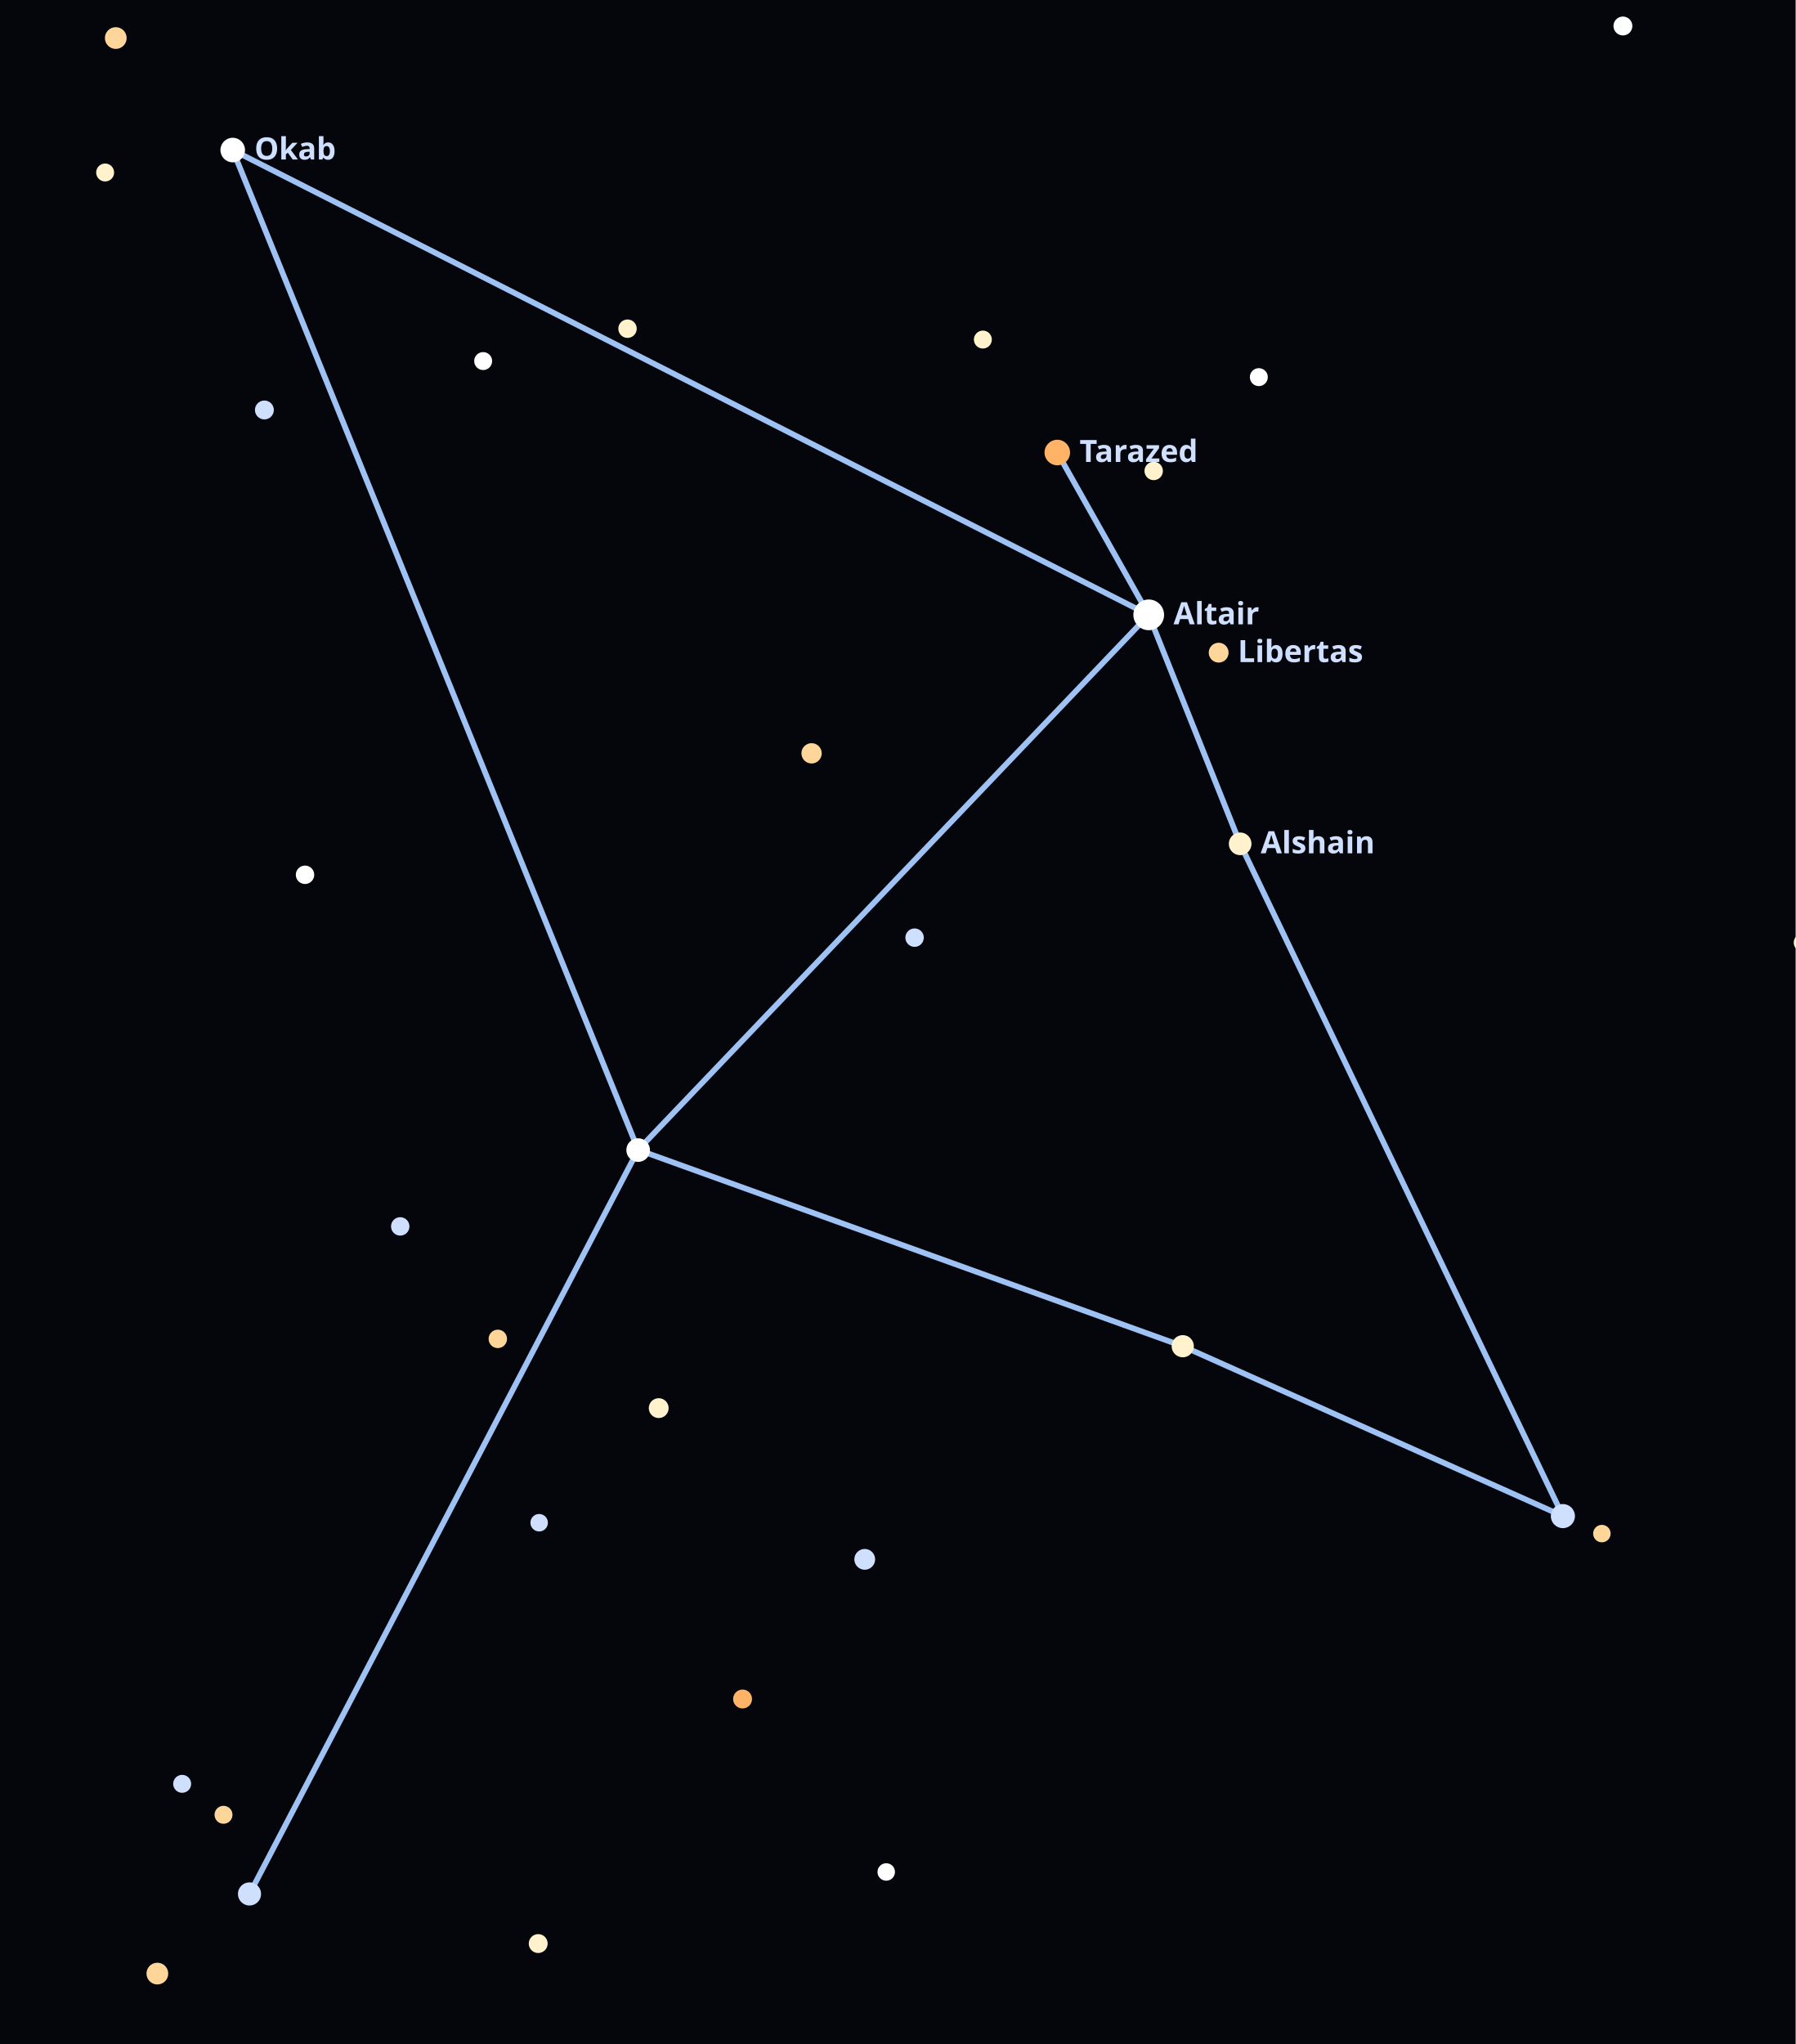
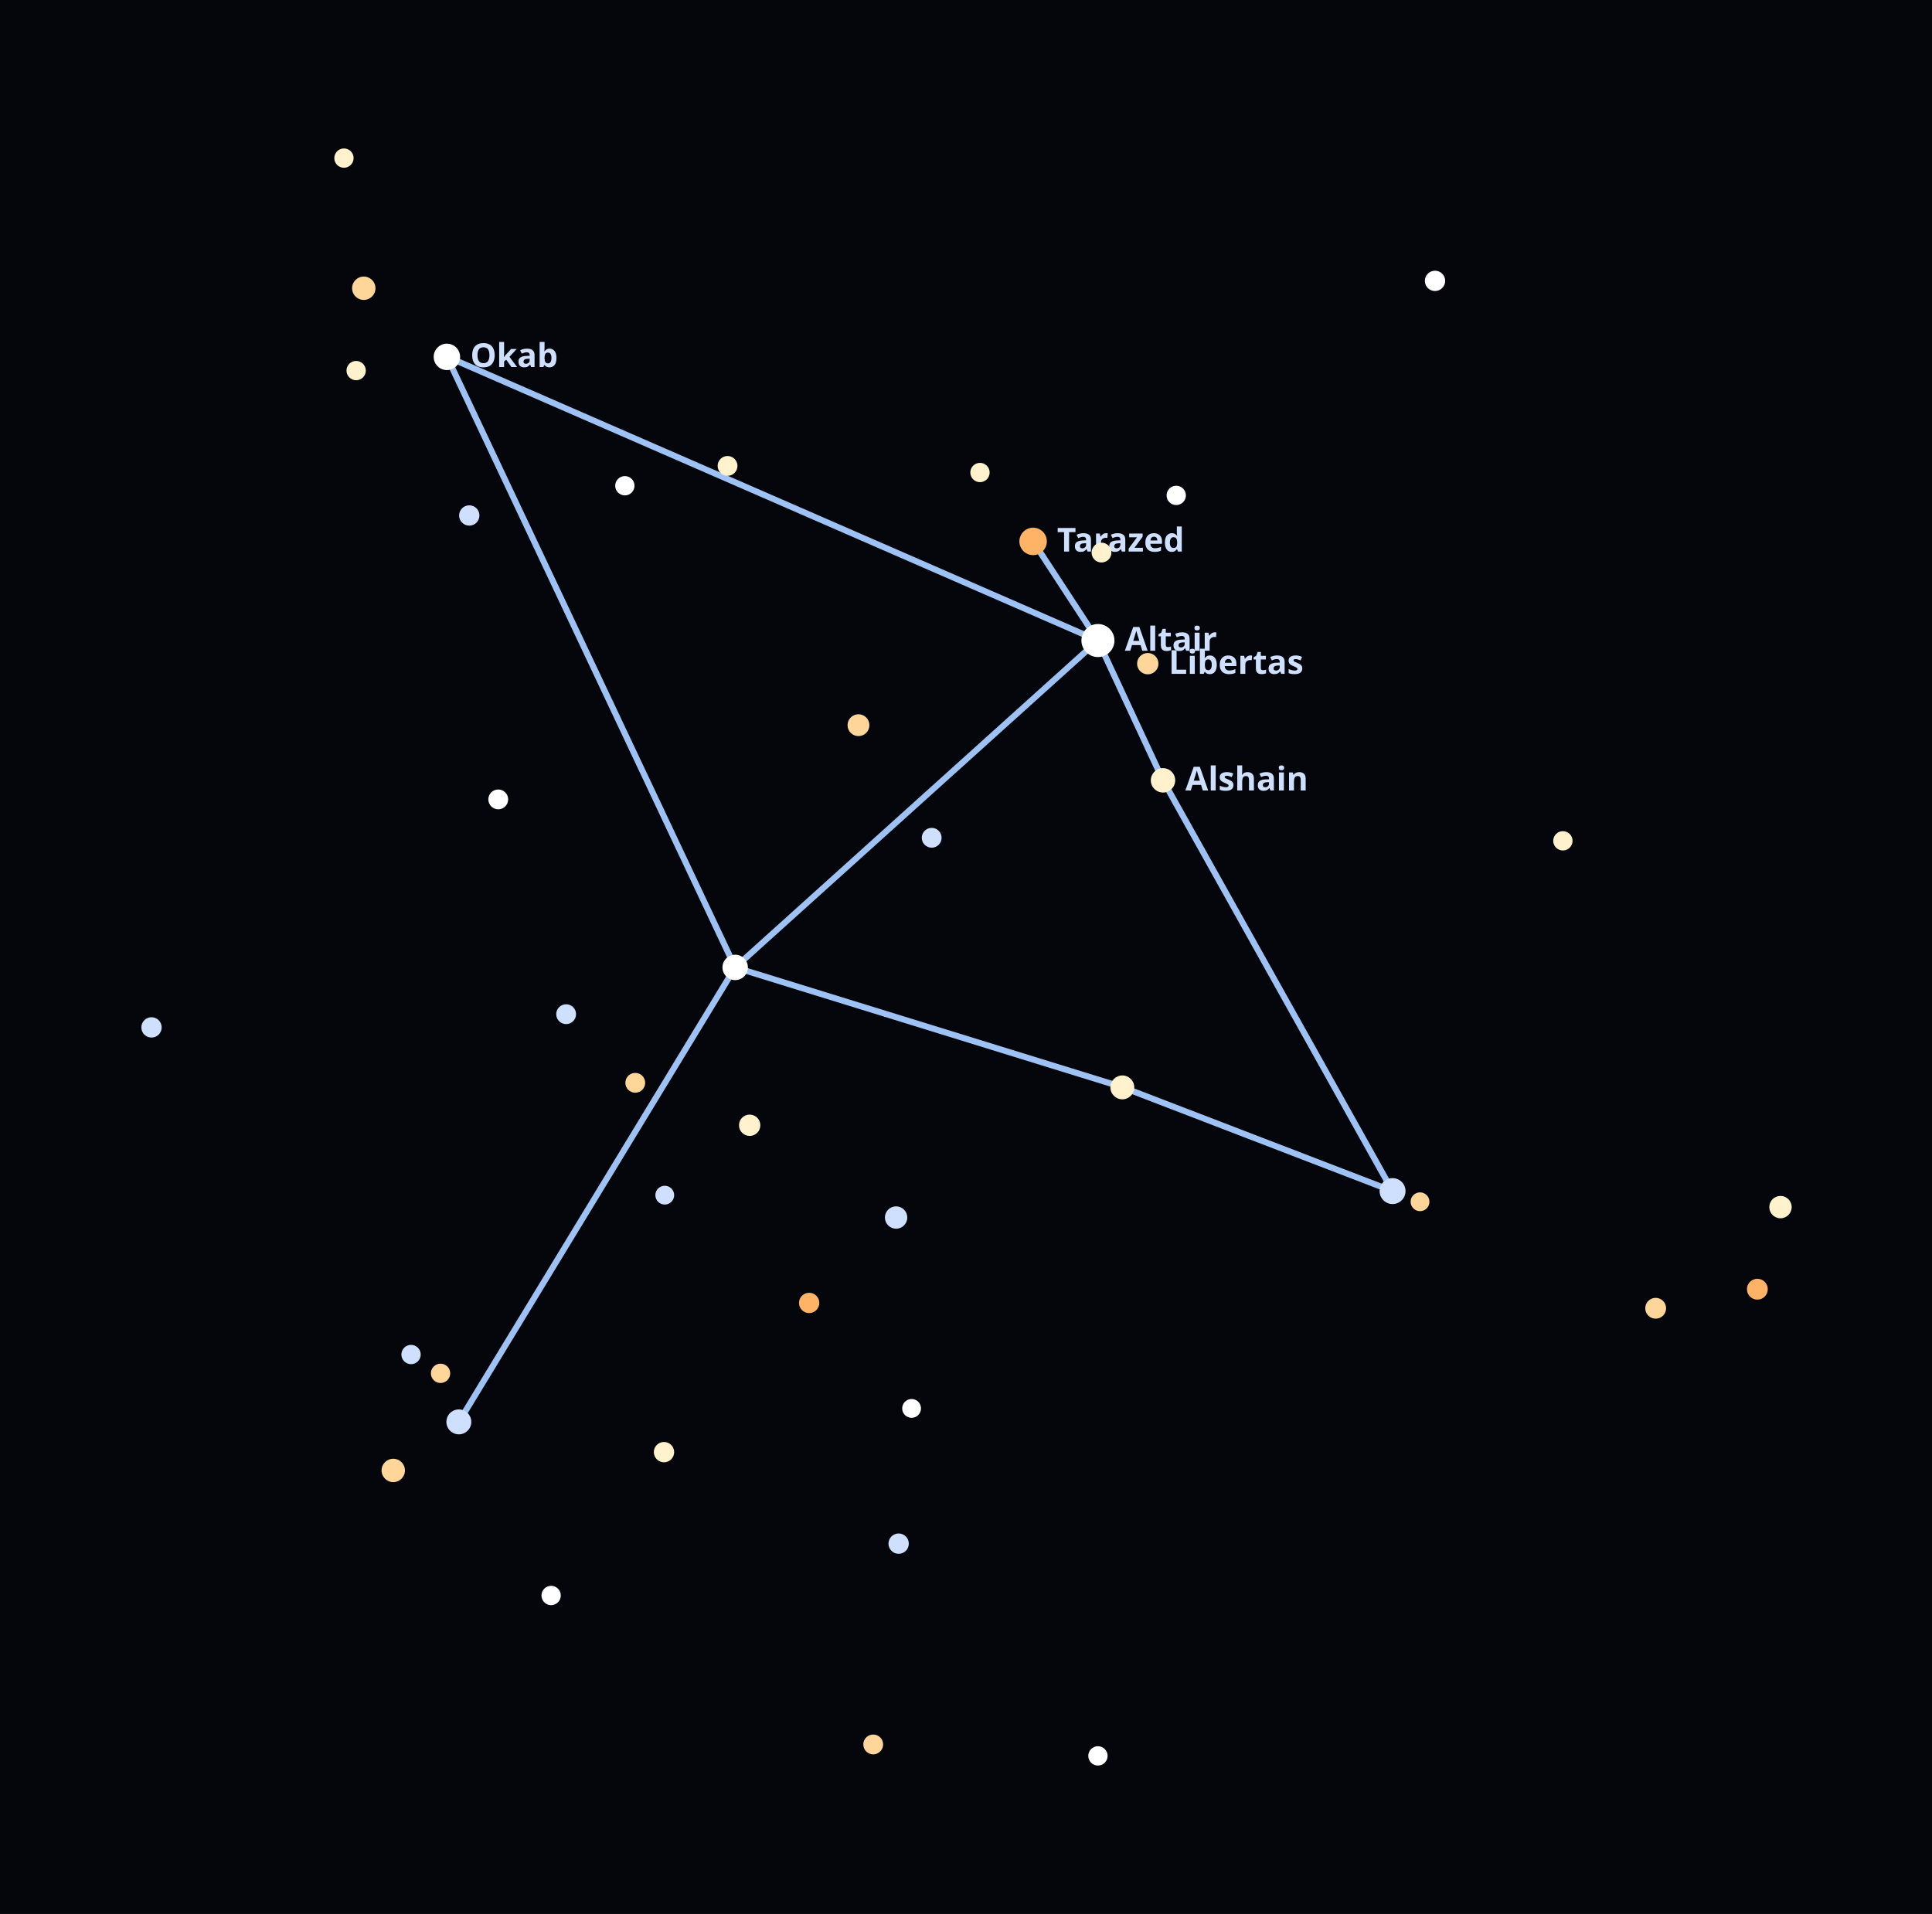
- <svg xmlns="http://www.w3.org/2000/svg" viewBox="0 0 760 865" font-family="Audiowide, Segoe UI, sans-serif">
-   <rect width="760" height="865" fill="#05060c" />
-   <polyline class="fig-line" points="447.5,191.5 486.2,260.2 524.9,357.1 661.5,641.6 500.6,569.7 270.1,486.6 98.5,63.5 486.2,260.2 270.1,486.6 105.6,801.5" fill="none" stroke="#a6ccff" stroke-width="2.4" stroke-opacity="0.95" stroke-linejoin="round" data-seq="97278,97649,98036,99473,97804,95501,93747,97649,95501,93805" />
-   <circle class="star" cx="447.5" cy="191.5" r="5.4" fill="#ffb366" data-name="Tarazed" data-meta="mag 2.72" data-vid="97278" />
-   <text class="star-label" x="456.9" y="195.5" fill="#cfe0ff" font-size="13" font-weight="bold" data-vid="97278">Tarazed</text>
-   <circle class="star" cx="486.2" cy="260.2" r="6.5" fill="#ffffff" data-name="Altair" data-meta="mag 0.76" data-vid="97649" />
-   <text class="star-label" x="496.7" y="264.2" fill="#cfe0ff" font-size="13" font-weight="bold" data-vid="97649">Altair</text>
-   <circle class="star" cx="524.9" cy="357.1" r="4.8" fill="#fff2cc" data-name="Alshain" data-meta="mag 3.71" data-vid="98036" />
-   <text class="star-label" x="533.6" y="361.1" fill="#cfe0ff" font-size="13" font-weight="bold" data-vid="98036">Alshain</text>
-   <circle class="star" cx="661.5" cy="641.6" r="5.1" fill="#cfe0ff" data-name="HIP 99473" data-meta="mag 3.24" data-vid="99473" />
-   <circle class="star" cx="500.6" cy="569.7" r="4.7" fill="#fff2cc" data-name="HIP 97804" data-meta="mag 3.87" data-vid="97804" />
-   <circle class="star" cx="270.1" cy="486.7" r="5.0" fill="#ffffff" data-name="HIP 95501" data-meta="mag 3.36" data-vid="95501" />
-   <circle class="star" cx="98.5" cy="63.5" r="5.2" fill="#ffffff" data-name="Okab" data-meta="mag 2.99" data-vid="93747" />
-   <text class="star-label" x="107.7" y="67.5" fill="#cfe0ff" font-size="13" font-weight="bold" data-vid="93747">Okab</text>
-   <circle class="star" cx="105.6" cy="801.5" r="4.9" fill="#cfe0ff" data-name="HIP 93805" data-meta="mag 3.43" data-vid="93805" />
-   <circle class="star" cx="-77.4" cy="528.2" r="4.0" fill="#cfe0ff" data-name="HIP 91975" data-meta="mag 5.02" data-vid="91975" />
-   <circle class="star" cx="37.3" cy="-74.1" r="3.8" fill="#fff2cc" data-name="HIP 93124" data-meta="mag 5.33" data-vid="93124" />
-   <circle class="star" cx="44.5" cy="73.0" r="3.8" fill="#fff2cc" data-name="HIP 93203" data-meta="mag 5.27" data-vid="93203" />
-   <circle class="star" cx="49.0" cy="16.1" r="4.6" fill="#ffd699" data-name="HIP 93244" data-meta="mag 4.02" data-vid="93244" />
-   <circle class="star" cx="66.6" cy="835.2" r="4.6" fill="#ffd699" data-name="HIP 93429" data-meta="mag 4.02" data-vid="93429" />
-   <circle class="star" cx="77.1" cy="754.9" r="3.8" fill="#cfe0ff" data-name="HIP 93526" data-meta="mag 5.4" data-vid="93526" />
-   <circle class="star" cx="94.6" cy="768.0" r="3.8" fill="#ffd699" data-name="HIP 93717" data-meta="mag 5.4" data-vid="93717" />
-   <circle class="star" cx="111.9" cy="173.5" r="4.0" fill="#cfe0ff" data-name="HIP 93867" data-meta="mag 5.07" data-vid="93867" />
-   <circle class="star" cx="129.1" cy="370.2" r="3.9" fill="#ffffff" data-name="HIP 94068" data-meta="mag 5.23" data-vid="94068" />
-   <circle class="star" cx="160.6" cy="921.8" r="3.8" fill="#ffffff" data-name="HIP 94385" data-meta="mag 5.35" data-vid="94385" />
-   <circle class="star" cx="169.4" cy="519.0" r="3.9" fill="#cfe0ff" data-name="HIP 94477" data-meta="mag 5.14" data-vid="94477" />
-   <circle class="star" cx="204.5" cy="152.8" r="3.8" fill="#ffffff" data-name="HIP 94834" data-meta="mag 5.28" data-vid="94834" />
-   <circle class="star" cx="210.7" cy="566.6" r="3.9" fill="#ffd699" data-name="HIP 94885" data-meta="mag 5.1" data-vid="94885" />
-   <circle class="star" cx="227.8" cy="822.5" r="4.0" fill="#fff2cc" data-name="HIP 95066" data-meta="mag 4.98" data-vid="95066" />
-   <circle class="star" cx="228.2" cy="644.4" r="3.7" fill="#cfe0ff" data-name="HIP 95073" data-meta="mag 5.46" data-vid="95073" />
-   <circle class="star" cx="265.6" cy="139.1" r="3.9" fill="#fff2cc" data-name="HIP 95447" data-meta="mag 5.17" data-vid="95447" />
-   <circle class="star" cx="278.8" cy="595.9" r="4.2" fill="#fff2cc" data-name="HIP 95585" data-meta="mag 4.64" data-vid="95585" />
-   <circle class="star" cx="314.3" cy="719.0" r="4.0" fill="#ffb366" data-name="HIP 95937" data-meta="mag 5.03" data-vid="95937" />
-   <circle class="star" cx="343.5" cy="318.8" r="4.3" fill="#ffd699" data-name="HIP 96229" data-meta="mag 4.45" data-vid="96229" />
-   <circle class="star" cx="352.3" cy="1025.0" r="3.9" fill="#ffd699" data-name="HIP 96327" data-meta="mag 5.12" data-vid="96327" />
-   <circle class="star" cx="366.0" cy="659.9" r="4.4" fill="#cfe0ff" data-name="HIP 96468" data-meta="mag 4.36" data-vid="96468" />
-   <circle class="star" cx="367.5" cy="885.9" r="4.0" fill="#cfe0ff" data-name="HIP 96483" data-meta="mag 4.93" data-vid="96483" />
-   <circle class="star" cx="375.1" cy="792.2" r="3.7" fill="#ffffff" data-name="HIP 96556" data-meta="mag 5.45" data-vid="96556" />
-   <circle class="star" cx="387.1" cy="396.8" r="3.9" fill="#cfe0ff" data-name="HIP 96665" data-meta="mag 5.18" data-vid="96665" />
-   <circle class="star" cx="416.0" cy="143.7" r="3.8" fill="#fff2cc" data-name="HIP 96957" data-meta="mag 5.28" data-vid="96957" />
-   <circle class="star" cx="486.1" cy="1033.0" r="3.8" fill="#ffffff" data-name="HIP 97650" data-meta="mag 5.38" data-vid="97650" />
-   <circle class="star" cx="488.3" cy="199.3" r="3.9" fill="#fff2cc" data-name="HIP 97675" data-meta="mag 5.12" data-vid="97675" />
-   <circle class="star" cx="515.8" cy="276.2" r="4.2" fill="#ffd699" data-name="Libertas" data-meta="mag 4.71" data-vid="97938" />
-   <text class="star-label" x="523.9" y="280.2" fill="#cfe0ff" font-size="13" font-weight="bold" data-vid="97938">Libertas</text>
-   <circle class="star" cx="532.8" cy="159.6" r="3.8" fill="#ffffff" data-name="HIP 98103" data-meta="mag 5.28" data-vid="98103" />
-   <circle class="star" cx="678.0" cy="649.0" r="3.7" fill="#ffd699" data-name="HIP 99631" data-meta="mag 5.44" data-vid="99631" />
-   <circle class="star" cx="686.9" cy="11.0" r="4.0" fill="#ffffff" data-name="HIP 99742" data-meta="mag 4.94" data-vid="99742" />
-   <circle class="star" cx="763.0" cy="398.9" r="3.8" fill="#fff2cc" data-name="HIP 100541" data-meta="mag 5.3" data-vid="100541" />
-   <circle class="star" cx="818.3" cy="722.9" r="4.1" fill="#ffd699" data-name="HIP 101101" data-meta="mag 4.91" data-vid="101101" />
-   <circle class="star" cx="878.7" cy="709.6" r="4.1" fill="#ffb366" data-name="HIP 101692" data-meta="mag 4.91" data-vid="101692" />
-   <circle class="star" cx="892.5" cy="652.8" r="4.4" fill="#fff2cc" data-name="HIP 101847" data-meta="mag 4.31" data-vid="101847" />
+ <svg xmlns="http://www.w3.org/2000/svg" viewBox="0 0 760 753" font-family="Audiowide, Segoe UI, sans-serif">
+   <rect width="760" height="753" fill="#05060c" />
+   <polyline class="fig-line" points="406.4,213.0 431.9,252.0 457.5,307.0 547.8,468.6 441.5,427.7 289.2,380.6 175.8,140.3 431.9,252.0 289.2,380.6 180.5,559.4" fill="none" stroke="#a6ccff" stroke-width="2.4" stroke-opacity="0.95" stroke-linejoin="round" data-seq="97278,97649,98036,99473,97804,95501,93747,97649,95501,93805" />
+   <circle class="star" cx="406.4" cy="213.0" r="5.4" fill="#ffb366" data-name="Tarazed" data-meta="mag 2.72" data-vid="97278" />
+   <text class="star-label" x="415.8" y="217.0" fill="#cfe0ff" font-size="13" font-weight="bold" data-vid="97278">Tarazed</text>
+   <circle class="star" cx="431.9" cy="252.0" r="6.5" fill="#ffffff" data-name="Altair" data-meta="mag 0.76" data-vid="97649" />
+   <text class="star-label" x="442.5" y="256.0" fill="#cfe0ff" font-size="13" font-weight="bold" data-vid="97649">Altair</text>
+   <circle class="star" cx="457.5" cy="307.0" r="4.8" fill="#fff2cc" data-name="Alshain" data-meta="mag 3.71" data-vid="98036" />
+   <text class="star-label" x="466.3" y="311.0" fill="#cfe0ff" font-size="13" font-weight="bold" data-vid="98036">Alshain</text>
+   <circle class="star" cx="547.8" cy="468.6" r="5.1" fill="#cfe0ff" data-name="HIP 99473" data-meta="mag 3.24" data-vid="99473" />
+   <circle class="star" cx="441.5" cy="427.8" r="4.7" fill="#fff2cc" data-name="HIP 97804" data-meta="mag 3.87" data-vid="97804" />
+   <circle class="star" cx="289.2" cy="380.6" r="5.0" fill="#ffffff" data-name="HIP 95501" data-meta="mag 3.36" data-vid="95501" />
+   <circle class="star" cx="175.8" cy="140.4" r="5.2" fill="#ffffff" data-name="Okab" data-meta="mag 2.99" data-vid="93747" />
+   <text class="star-label" x="185.0" y="144.4" fill="#cfe0ff" font-size="13" font-weight="bold" data-vid="93747">Okab</text>
+   <circle class="star" cx="180.5" cy="559.4" r="4.9" fill="#cfe0ff" data-name="HIP 93805" data-meta="mag 3.43" data-vid="93805" />
+   <circle class="star" cx="59.6" cy="404.2" r="4.0" fill="#cfe0ff" data-name="HIP 91975" data-meta="mag 5.02" data-vid="91975" />
+   <circle class="star" cx="135.3" cy="62.2" r="3.8" fill="#fff2cc" data-name="HIP 93124" data-meta="mag 5.33" data-vid="93124" />
+   <circle class="star" cx="140.1" cy="145.8" r="3.8" fill="#fff2cc" data-name="HIP 93203" data-meta="mag 5.27" data-vid="93203" />
+   <circle class="star" cx="143.1" cy="113.4" r="4.6" fill="#ffd699" data-name="HIP 93244" data-meta="mag 4.02" data-vid="93244" />
+   <circle class="star" cx="154.7" cy="578.5" r="4.6" fill="#ffd699" data-name="HIP 93429" data-meta="mag 4.02" data-vid="93429" />
+   <circle class="star" cx="161.7" cy="532.9" r="3.8" fill="#cfe0ff" data-name="HIP 93526" data-meta="mag 5.4" data-vid="93526" />
+   <circle class="star" cx="173.3" cy="540.3" r="3.8" fill="#ffd699" data-name="HIP 93717" data-meta="mag 5.4" data-vid="93717" />
+   <circle class="star" cx="184.6" cy="202.8" r="4.0" fill="#cfe0ff" data-name="HIP 93867" data-meta="mag 5.07" data-vid="93867" />
+   <circle class="star" cx="196.0" cy="314.5" r="3.9" fill="#ffffff" data-name="HIP 94068" data-meta="mag 5.23" data-vid="94068" />
+   <circle class="star" cx="216.8" cy="627.7" r="3.8" fill="#ffffff" data-name="HIP 94385" data-meta="mag 5.35" data-vid="94385" />
+   <circle class="star" cx="222.7" cy="399.0" r="3.9" fill="#cfe0ff" data-name="HIP 94477" data-meta="mag 5.14" data-vid="94477" />
+   <circle class="star" cx="245.8" cy="191.1" r="3.8" fill="#ffffff" data-name="HIP 94834" data-meta="mag 5.28" data-vid="94834" />
+   <circle class="star" cx="249.9" cy="426.0" r="3.9" fill="#ffd699" data-name="HIP 94885" data-meta="mag 5.1" data-vid="94885" />
+   <circle class="star" cx="261.2" cy="571.3" r="4.0" fill="#fff2cc" data-name="HIP 95066" data-meta="mag 4.98" data-vid="95066" />
+   <circle class="star" cx="261.5" cy="470.2" r="3.7" fill="#cfe0ff" data-name="HIP 95073" data-meta="mag 5.46" data-vid="95073" />
+   <circle class="star" cx="286.2" cy="183.3" r="3.9" fill="#fff2cc" data-name="HIP 95447" data-meta="mag 5.17" data-vid="95447" />
+   <circle class="star" cx="294.9" cy="442.7" r="4.2" fill="#fff2cc" data-name="HIP 95585" data-meta="mag 4.64" data-vid="95585" />
+   <circle class="star" cx="318.3" cy="512.6" r="4.0" fill="#ffb366" data-name="HIP 95937" data-meta="mag 5.03" data-vid="95937" />
+   <circle class="star" cx="337.7" cy="285.3" r="4.3" fill="#ffd699" data-name="HIP 96229" data-meta="mag 4.45" data-vid="96229" />
+   <circle class="star" cx="343.5" cy="686.3" r="3.9" fill="#ffd699" data-name="HIP 96327" data-meta="mag 5.12" data-vid="96327" />
+   <circle class="star" cx="352.5" cy="479.0" r="4.4" fill="#cfe0ff" data-name="HIP 96468" data-meta="mag 4.36" data-vid="96468" />
+   <circle class="star" cx="353.5" cy="607.3" r="4.0" fill="#cfe0ff" data-name="HIP 96483" data-meta="mag 4.93" data-vid="96483" />
+   <circle class="star" cx="358.6" cy="554.1" r="3.7" fill="#ffffff" data-name="HIP 96556" data-meta="mag 5.45" data-vid="96556" />
+   <circle class="star" cx="366.5" cy="329.6" r="3.9" fill="#cfe0ff" data-name="HIP 96665" data-meta="mag 5.18" data-vid="96665" />
+   <circle class="star" cx="385.5" cy="185.9" r="3.8" fill="#fff2cc" data-name="HIP 96957" data-meta="mag 5.28" data-vid="96957" />
+   <circle class="star" cx="431.9" cy="690.8" r="3.8" fill="#ffffff" data-name="HIP 97650" data-meta="mag 5.38" data-vid="97650" />
+   <circle class="star" cx="433.3" cy="217.4" r="3.9" fill="#fff2cc" data-name="HIP 97675" data-meta="mag 5.12" data-vid="97675" />
+   <circle class="star" cx="451.5" cy="261.1" r="4.2" fill="#ffd699" data-name="Libertas" data-meta="mag 4.71" data-vid="97938" />
+   <text class="star-label" x="459.7" y="265.1" fill="#cfe0ff" font-size="13" font-weight="bold" data-vid="97938">Libertas</text>
+   <circle class="star" cx="462.7" cy="194.9" r="3.8" fill="#ffffff" data-name="HIP 98103" data-meta="mag 5.28" data-vid="98103" />
+   <circle class="star" cx="558.6" cy="472.8" r="3.7" fill="#ffd699" data-name="HIP 99631" data-meta="mag 5.44" data-vid="99631" />
+   <circle class="star" cx="564.5" cy="110.5" r="4.0" fill="#ffffff" data-name="HIP 99742" data-meta="mag 4.94" data-vid="99742" />
+   <circle class="star" cx="614.8" cy="330.8" r="3.8" fill="#fff2cc" data-name="HIP 100541" data-meta="mag 5.3" data-vid="100541" />
+   <circle class="star" cx="651.3" cy="514.7" r="4.1" fill="#ffd699" data-name="HIP 101101" data-meta="mag 4.91" data-vid="101101" />
+   <circle class="star" cx="691.3" cy="507.2" r="4.1" fill="#ffb366" data-name="HIP 101692" data-meta="mag 4.91" data-vid="101692" />
+   <circle class="star" cx="700.4" cy="474.9" r="4.4" fill="#fff2cc" data-name="HIP 101847" data-meta="mag 4.31" data-vid="101847" />
</svg>
